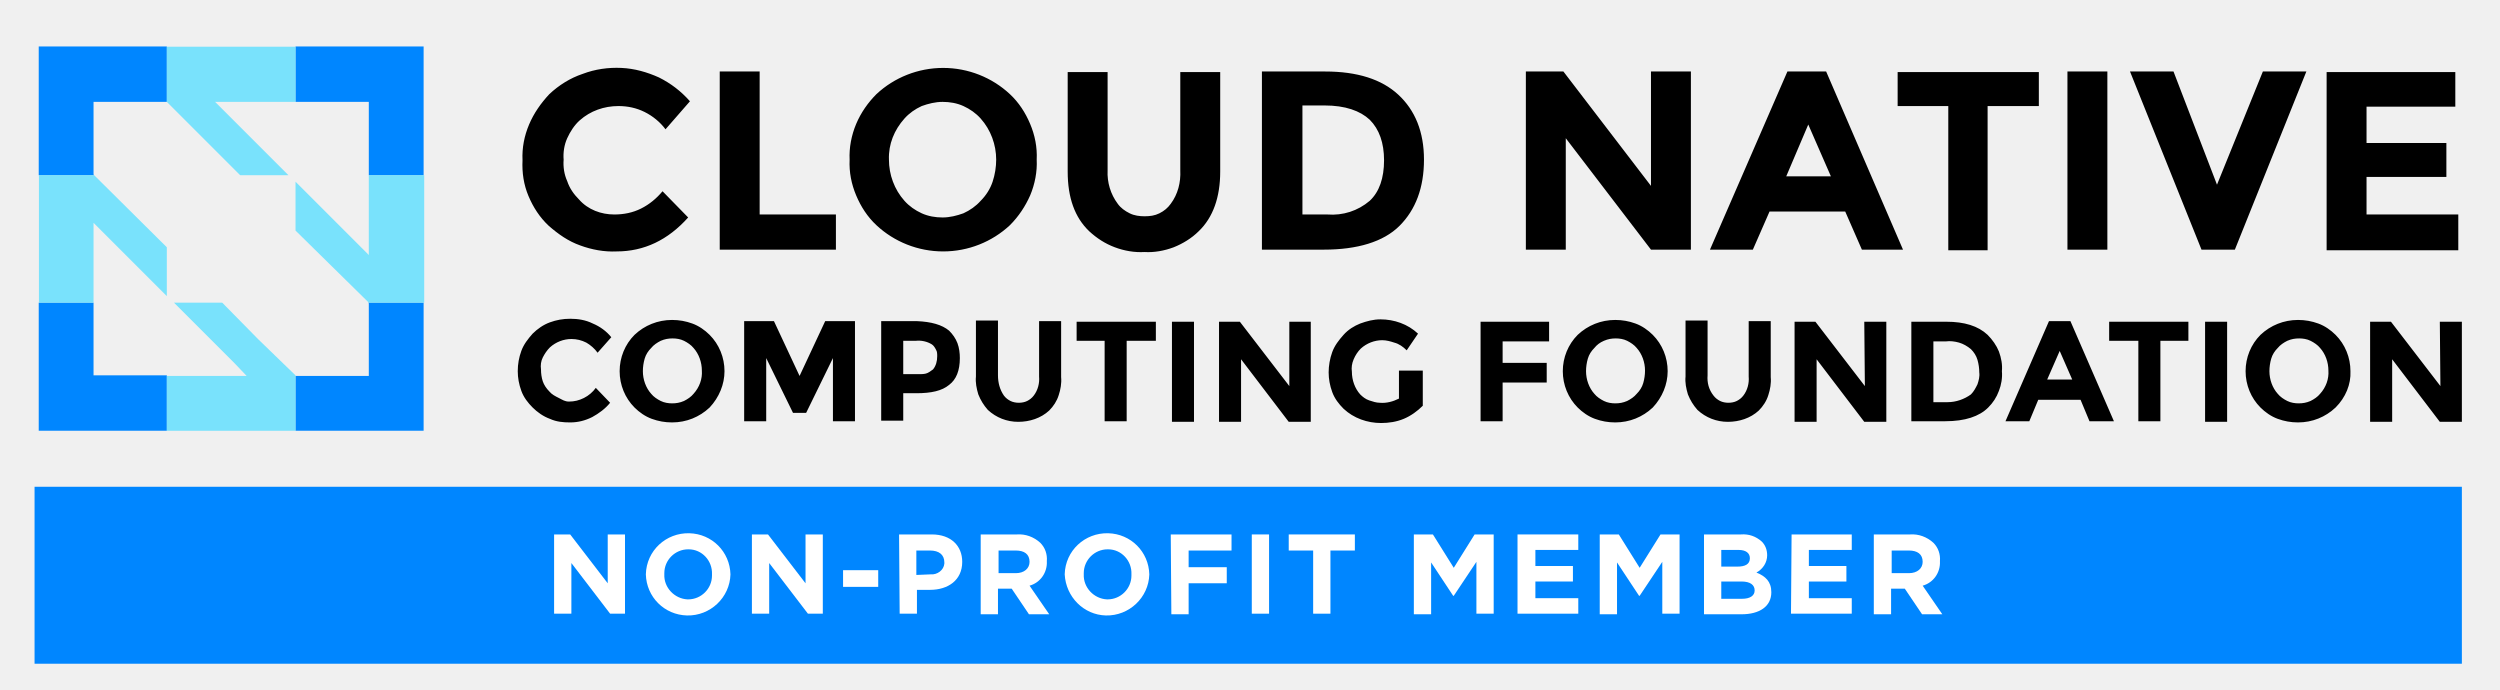
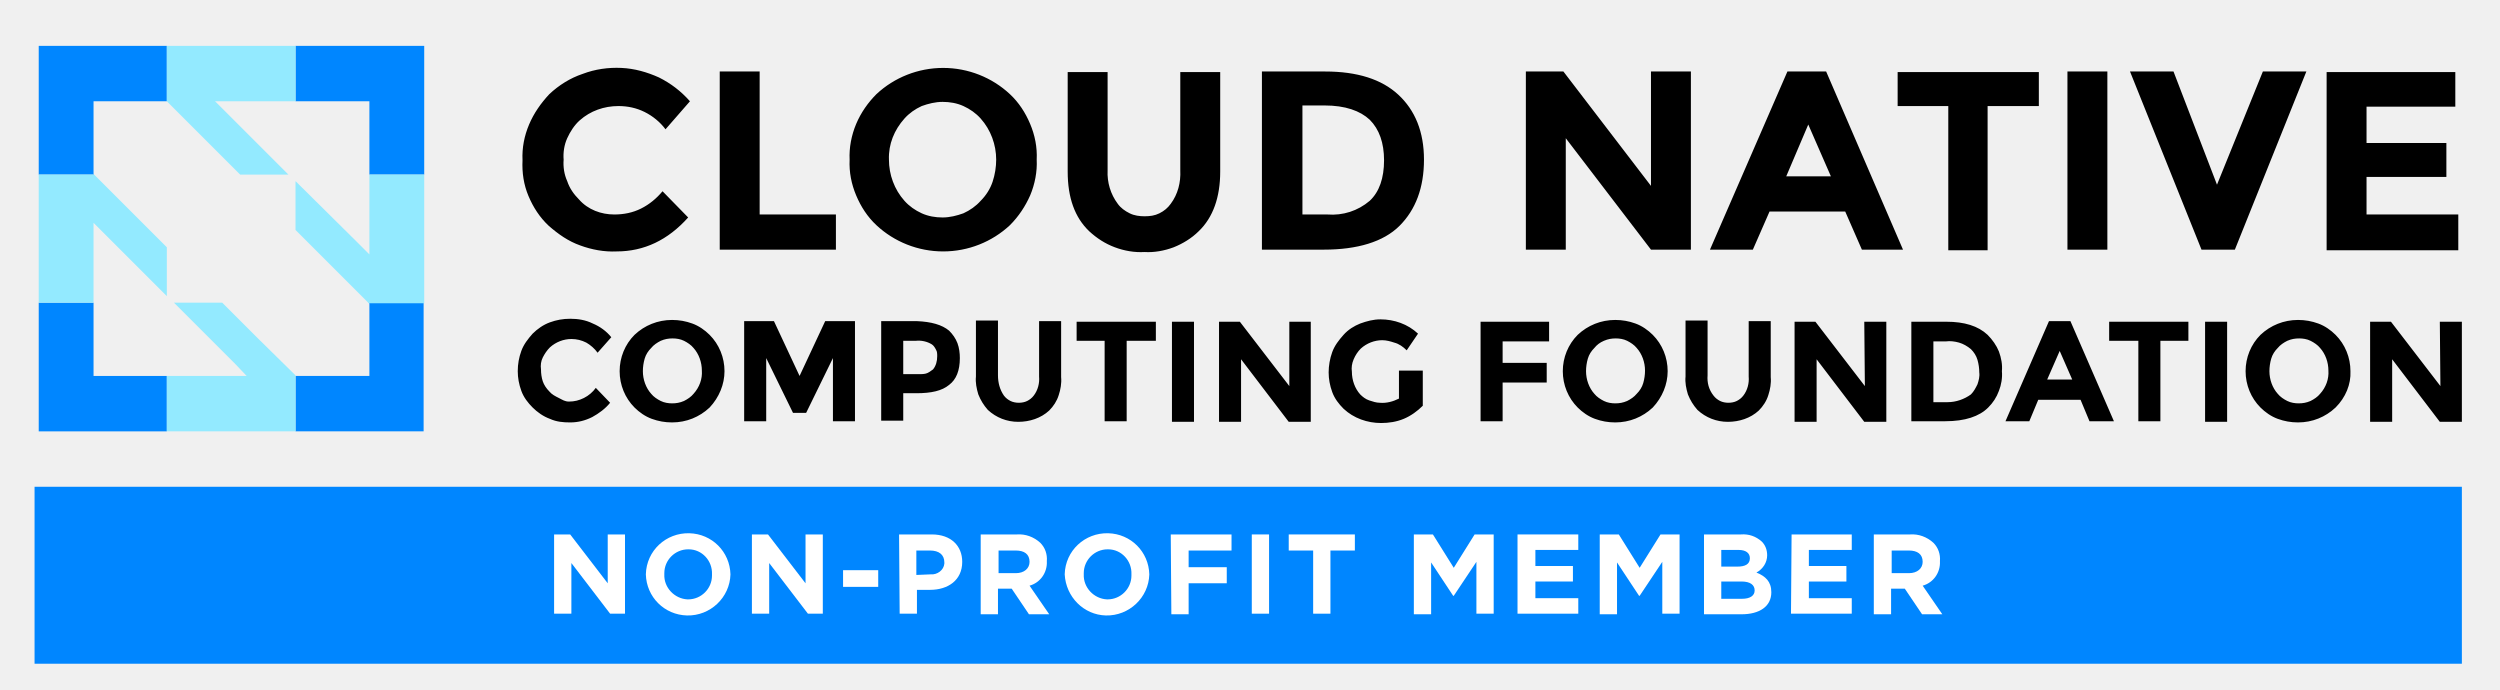
- <svg xmlns="http://www.w3.org/2000/svg" xmlns:xlink="http://www.w3.org/1999/xlink" version="1.1" id="Layer_1" x="0px" y="0px" viewBox="0 0 419.6 115.8" style="enable-background:new 0 0 419.6 115.8;" xml:space="preserve">
+ <svg xmlns="http://www.w3.org/2000/svg" version="1.1" id="Layer_1" x="0px" y="0px" viewBox="0 0 419.6 115.8" style="enable-background:new 0 0 419.6 115.8;" xml:space="preserve">
  <style type="text/css">
	.st0{fill:#0086FF;}
	.st1{fill:#FFFFFF;}
- 	.st2{clip-path:url(#SVGID_00000165938085454508643870000003239357517307071676_);}
- 	.st3{opacity:0.8;fill:#5BDFFF;enable-background:new    ;}
+ 	.st2{fill:#93EAFF;}
</style>
  <rect x="5.8" y="81.7" class="st0" width="407.4" height="29.7" />
  <path class="st1" d="M93,89.7h2.7l6.3,8.2v-8.2h2.9V103h-2.5l-6.5-8.5v8.5H93V89.7z" />
  <path class="st1" d="M108.4,96.4L108.4,96.4c0.1-4,3.4-7,7.3-6.9c3.8,0.1,6.8,3.1,6.9,6.9l0,0c-0.1,3.9-3.4,7-7.3,6.9  C111.5,103.2,108.5,100.2,108.4,96.4z M119.5,96.4L119.5,96.4c0.1-2.3-1.7-4.2-3.9-4.2h-0.1c-2.2,0-4,1.8-4,4c0,0.1,0,0.1,0,0.2l0,0  c-0.1,2.2,1.7,4.1,3.9,4.2h0.1c2.2,0,4-1.8,4-4C119.5,96.5,119.5,96.5,119.5,96.4L119.5,96.4z" />
  <path class="st1" d="M126.2,89.7h2.7l6.3,8.2v-8.2h2.9V103h-2.5l-6.5-8.5v8.5h-2.9L126.2,89.7z" />
  <path class="st1" d="M141.5,95.7h5.9v2.8h-5.9V95.7z" />
  <path class="st1" d="M150.9,89.7h5.5c3.2,0,5.1,1.9,5.1,4.6l0,0c0,3.1-2.4,4.7-5.4,4.7h-2.2v4H151L150.9,89.7z M156.2,96.4  c1.1,0.1,2.2-0.7,2.3-1.8c0-0.1,0-0.2,0-0.2l0,0c0-1.3-0.9-2-2.4-2h-2.3v4.1L156.2,96.4z" />
  <path class="st1" d="M164.6,89.7h6.1c1.4-0.1,2.8,0.4,3.9,1.4c0.8,0.8,1.2,1.9,1.1,3.1l0,0c0.1,1.9-1.1,3.6-2.9,4.1l3.3,4.8h-3.4  l-2.9-4.3h-2.3v4.3h-2.9L164.6,89.7z M170.5,96.2c1.4,0,2.3-0.8,2.3-1.9l0,0c0-1.3-0.9-1.9-2.3-1.9h-2.9v3.8H170.5z" />
  <path class="st1" d="M178.7,96.4L178.7,96.4c0.1-4,3.4-7,7.3-6.9c3.8,0.1,6.8,3.1,6.9,6.9l0,0c-0.1,3.9-3.4,7-7.3,6.9  C181.9,103.2,178.9,100.2,178.7,96.4z M189.9,96.4L189.9,96.4c0.1-2.3-1.7-4.2-3.9-4.2h-0.1c-2.2,0-4,1.8-4,4c0,0.1,0,0.1,0,0.2l0,0  c-0.1,2.2,1.7,4.1,3.9,4.2h0.1c2.2,0,4-1.8,4-4C189.9,96.5,189.9,96.5,189.9,96.4L189.9,96.4z" />
  <path class="st1" d="M196.5,89.7h10.2v2.7h-7.2v2.8h6.4v2.7h-6.4v5.2h-2.9L196.5,89.7z" />
  <path class="st1" d="M210.1,89.7h2.9V103h-2.9V89.7z" />
  <path class="st1" d="M220.4,92.4h-4.1v-2.7h11.1v2.7h-4.1V103h-2.9V92.4z" />
  <path class="st1" d="M237.3,89.7h3.2l3.5,5.6l3.5-5.6h3.2V103h-2.9v-8.7L244,100h-0.1l-3.7-5.6v8.7h-2.9V89.7z" />
  <path class="st1" d="M254.8,89.7h10.1v2.6h-7.2V95h6.3v2.6h-6.3v2.8h7.2v2.6h-10.2V89.7H254.8z" />
  <path class="st1" d="M268.5,89.7h3.2l3.5,5.6l3.5-5.6h3.2V103H279v-8.7l-3.8,5.7h-0.1l-3.7-5.6v8.7h-2.9V89.7z" />
  <path class="st1" d="M286,89.7h6.2c1.3-0.1,2.5,0.3,3.5,1.2c0.6,0.6,0.9,1.4,0.9,2.3l0,0c0,1.2-0.7,2.3-1.8,2.9  c1.5,0.6,2.5,1.5,2.5,3.3l0,0c0,2.4-2,3.7-5,3.7H286V89.7z M291.6,95.1c1.3,0,2.1-0.4,2.1-1.4l0,0c0-0.9-0.7-1.4-1.9-1.4h-2.9v2.8  H291.6z M292.4,100.5c1.3,0,2.1-0.5,2.1-1.4l0,0c0-0.9-0.7-1.5-2.2-1.5h-3.4v2.9H292.4z" />
  <path class="st1" d="M300.7,89.7h10.1v2.6h-7.2V95h6.3v2.6h-6.3v2.8h7.2v2.6h-10.2L300.7,89.7z" />
  <path class="st1" d="M314.5,89.7h6.1c1.4-0.1,2.8,0.4,3.9,1.4c0.8,0.8,1.2,1.9,1.1,3.1l0,0c0.1,1.9-1.1,3.6-2.9,4.1l3.3,4.8h-3.4  l-2.9-4.3h-2.3v4.3h-2.9L314.5,89.7L314.5,89.7z M320.4,96.2c1.4,0,2.3-0.8,2.3-1.9l0,0c0-1.3-0.9-1.9-2.3-1.9h-2.9v3.8H320.4z" />
  <g>
    <g>
      <g>
-         <defs>
-           <rect id="SVGID_1_" x="6.5" y="7.8" width="406.7" height="64.5" />
-         </defs>
-         <clipPath id="SVGID_00000114788877685437658410000006674089243043234726_">
-           <use xlink:href="#SVGID_1_" style="overflow:visible;" />
-         </clipPath>
-         <g style="clip-path:url(#SVGID_00000114788877685437658410000006674089243043234726_);">
-           <path d="M103.1,36c1.6,0,3.1-0.3,4.5-1s2.6-1.7,3.6-2.9l4.3,4.4c-3.4,3.8-7.4,5.7-12,5.7c-2.1,0.1-4.2-0.3-6.1-1      c-2-0.7-3.7-1.9-5.3-3.3c-1.5-1.4-2.6-3.1-3.4-5c-0.8-1.9-1.1-3.9-1-6c-0.1-2.1,0.3-4.1,1.1-6c0.8-1.9,2-3.6,3.4-5.1      c1.6-1.5,3.5-2.7,5.6-3.4c2.1-0.8,4.3-1.1,6.5-1s4.3,0.7,6.3,1.6c2,1,3.7,2.3,5.2,4l-4.1,4.7c-0.9-1.2-2.1-2.2-3.5-2.9      c-1.4-0.7-2.9-1-4.4-1c-2.4,0-4.7,0.8-6.5,2.4c-0.9,0.8-1.6,1.9-2.1,3s-0.7,2.4-0.6,3.6c-0.1,1.2,0.1,2.5,0.6,3.6      c0.4,1.2,1.1,2.2,2,3.1C98.7,35.2,100.9,36,103.1,36z M120.8,41.9V12h6.7v24h12.8v5.9H120.8z M169.5,37.8c-3,2.8-7,4.4-11.2,4.4      s-8.2-1.6-11.2-4.4c-1.5-1.4-2.6-3.1-3.4-5c-0.8-1.9-1.2-3.9-1.1-6c-0.1-2,0.3-4.1,1.1-6s2-3.6,3.4-5c3-2.8,7-4.4,11.2-4.4      s8.2,1.6,11.2,4.4c1.5,1.4,2.6,3.1,3.4,5c0.8,1.9,1.2,3.9,1.1,6c0.1,2-0.3,4.1-1.1,6C172.1,34.6,171,36.3,169.5,37.8z       M167.2,26.8c0-2.5-0.9-5-2.6-6.9c-0.8-0.9-1.8-1.6-2.9-2.1c-1.1-0.5-2.3-0.7-3.5-0.7s-2.4,0.3-3.5,0.7      c-1.1,0.5-2.1,1.2-2.9,2.1c-1.7,1.9-2.7,4.3-2.6,6.9c0,2.5,0.9,5,2.6,6.9c0.8,0.9,1.8,1.6,2.9,2.1c1.1,0.5,2.3,0.7,3.5,0.7      s2.4-0.3,3.5-0.7c1.1-0.5,2.1-1.2,2.9-2.1c0.9-0.9,1.6-2,2-3.2C167,29.3,167.2,28,167.2,26.8z M187.6,34.2      c0.5,0.7,1.2,1.2,2,1.6c0.8,0.4,1.7,0.5,2.5,0.5c0.9,0,1.7-0.1,2.5-0.5s1.4-0.9,1.9-1.6c1.2-1.6,1.7-3.6,1.6-5.6V12.1h6.7v16.7      c0,4.3-1.2,7.7-3.6,10c-1.2,1.2-2.7,2.1-4.2,2.7c-1.6,0.6-3.3,0.9-4.9,0.8c-1.7,0.1-3.4-0.2-5-0.8s-3-1.5-4.3-2.7      c-2.4-2.3-3.6-5.6-3.6-10V12.1h6.7v16.5C185.8,30.6,186.4,32.6,187.6,34.2z M234.7,15.9c2.8,2.6,4.3,6.2,4.3,10.9      s-1.4,8.4-4.1,11.1c-2.7,2.7-7.1,4-12.7,4h-10.4V12h10.6C227.8,12,231.9,13.3,234.7,15.9z M229.9,33.7c1.6-1.5,2.4-3.8,2.4-6.8      c0-2.9-0.8-5.2-2.4-6.8c-1.6-1.5-4.1-2.4-7.6-2.4h-3.7V36h4.2C225.4,36.2,227.9,35.4,229.9,33.7z M277.1,12h6.7v29.9h-6.7      l-14.3-18.7v18.7h-6.7V12h6.3l14.7,19.2V12z M312.5,41.9l-2.8-6.4H297l-2.8,6.4H287L300,12h6.5l12.9,29.9H312.5z M303.5,20.9      l-3.7,8.7h7.5L303.5,20.9z M333.6,17.8V42H327V17.8h-8.5v-5.7h23.7v5.7H333.6z M347,12h6.7v29.9H347V12z M372.1,31l7.7-19h7.3      l-12,29.9h-5.6l-12-29.9h7.3L372.1,31z M412.1,12v5.9h-14.9V24h13.4v5.7h-13.4V36h15.4v6h-22.1V12.1h21.6V12z M95.5,67.4      c0.9,0,1.7-0.2,2.5-0.6s1.5-1,2-1.7l2.4,2.5c-0.8,1-1.9,1.8-3,2.4c-1.2,0.6-2.4,0.9-3.7,0.9c-1.2,0-2.3-0.1-3.4-0.6      c-1.1-0.4-2.1-1.1-2.9-1.9s-1.5-1.7-1.9-2.8c-0.4-1.1-0.6-2.2-0.6-3.3c0-1.2,0.2-2.3,0.6-3.4c0.4-1.1,1.1-2,1.9-2.9      c0.8-0.8,1.8-1.5,2.9-1.9s2.2-0.6,3.4-0.6c1.3,0,2.6,0.2,3.8,0.8c1.2,0.5,2.3,1.3,3.1,2.3l-2.3,2.6c-0.5-0.7-1.2-1.3-1.9-1.7      c-0.8-0.4-1.6-0.6-2.5-0.6c-1.3,0-2.6,0.5-3.6,1.4c-0.5,0.5-0.9,1.1-1.2,1.7c-0.3,0.6-0.4,1.3-0.3,2c0,0.7,0.1,1.4,0.3,2      c0.2,0.6,0.6,1.2,1.1,1.7c0.4,0.5,1,0.8,1.6,1.1S94.8,67.4,95.5,67.4z M119.1,68.4c-1.7,1.6-3.9,2.5-6.3,2.5      c-1.2,0-2.3-0.2-3.4-0.6s-2.1-1.1-2.9-1.9c-1.6-1.6-2.5-3.8-2.5-6.1c0-2.3,0.9-4.5,2.5-6.1c1.7-1.6,3.9-2.5,6.3-2.5      c1.2,0,2.3,0.2,3.4,0.6c1.1,0.4,2.1,1.1,2.9,1.9c1.6,1.6,2.5,3.8,2.5,6.1C121.6,64.5,120.7,66.7,119.1,68.4z M117.8,62.2      c0-1.4-0.5-2.8-1.4-3.8c-0.4-0.5-1-0.9-1.6-1.2s-1.3-0.4-1.9-0.4c-0.7,0-1.3,0.1-2,0.4c-0.6,0.3-1.2,0.7-1.6,1.2      c-0.5,0.5-0.9,1.1-1.1,1.8s-0.3,1.4-0.3,2.1c0,1.4,0.5,2.8,1.4,3.8c0.4,0.5,1,0.9,1.6,1.2c0.6,0.3,1.3,0.4,1.9,0.4      c0.7,0,1.3-0.1,2-0.4c0.6-0.3,1.2-0.7,1.6-1.2C117.4,65,117.9,63.6,117.8,62.2z M139.8,60.1l-4.5,9.2h-2.2l-4.5-9.2v10.6h-3.7      V53.9h5l4.3,9.2l4.3-9.2h5v16.8h-3.7L139.8,60.1L139.8,60.1z M159.3,55.5c0.6,0.6,1.1,1.3,1.4,2.1c0.3,0.8,0.4,1.7,0.4,2.5      c0,2.1-0.6,3.6-1.8,4.5c-1.2,1-3,1.4-5.5,1.4h-2.2v4.6h-3.7V53.9h6C156.3,54,158.1,54.5,159.3,55.5z M156.6,62      c0.5-0.6,0.7-1.4,0.7-2.2c0-0.4,0-0.8-0.2-1.1c-0.2-0.4-0.4-0.7-0.7-0.9c-0.8-0.5-1.8-0.7-2.7-0.6h-2.1v5.6h2.5      c0.5,0,0.9,0,1.3-0.1C155.8,62.6,156.2,62.3,156.6,62z M168.5,66.4c0.3,0.4,0.7,0.7,1.1,0.9c0.4,0.2,0.9,0.3,1.4,0.3      s1-0.1,1.4-0.3c0.4-0.2,0.8-0.5,1.1-0.9c0.7-0.9,1-2.1,0.9-3.2v-9.3h3.7v9.4c0.1,1-0.1,2.1-0.4,3c-0.3,1-0.9,1.9-1.6,2.6      c-1.4,1.3-3.3,1.9-5.2,1.9s-3.7-0.7-5.1-2c-0.7-0.8-1.2-1.6-1.6-2.6c-0.3-1-0.5-2-0.4-3v-9.4h3.7V63      C167.5,64.2,167.8,65.4,168.5,66.4z M189.1,57.2v13.5h-3.7V57.2h-4.7V54H194v3.2H189.1z M196.7,54h3.7v16.8h-3.7V54z M216.3,54      h3.7v16.8h-3.7l-8-10.5v10.5h-3.7V54h3.5l8.3,10.8V54H216.3z M235.1,62.2h3.7v5.9c-0.9,0.9-2,1.7-3.2,2.2s-2.5,0.7-3.8,0.7      c-2.3,0-4.6-0.8-6.3-2.4c-0.8-0.8-1.5-1.7-1.9-2.8c-0.4-1.1-0.6-2.2-0.6-3.3s0.2-2.3,0.6-3.4c0.4-1.1,1.1-2,1.9-2.9      s1.8-1.5,2.8-1.9c1.1-0.4,2.2-0.7,3.4-0.7c2.3,0,4.6,0.8,6.3,2.4l-1.9,2.8c-0.6-0.6-1.3-1.1-2.1-1.3c-0.6-0.2-1.3-0.4-2-0.4      c-1.3,0-2.6,0.5-3.6,1.4c-0.5,0.5-0.9,1.1-1.2,1.8s-0.4,1.4-0.3,2.1c0,1.4,0.5,2.8,1.4,3.8c0.4,0.4,0.9,0.8,1.5,1      s1.2,0.4,1.8,0.4c1.1,0.1,2.2-0.2,3.2-0.7v-4.7L235.1,62.2L235.1,62.2z M260,54v3.3h-7.8v3.6h7.4v3.3h-7.4v6.5h-3.7V54H260z       M277.4,68.4c-1.7,1.6-3.9,2.5-6.3,2.5c-1.2,0-2.3-0.2-3.4-0.6s-2.1-1.1-2.9-1.9c-1.6-1.6-2.5-3.8-2.5-6.1      c0-2.3,0.9-4.5,2.5-6.1c1.7-1.6,3.9-2.5,6.3-2.5c1.2,0,2.3,0.2,3.4,0.6c1.1,0.4,2.1,1.1,2.9,1.9c1.6,1.6,2.5,3.8,2.5,6.1      C279.9,64.5,279,66.7,277.4,68.4z M276.1,62.2c0-1.4-0.5-2.8-1.4-3.8c-0.4-0.5-1-0.9-1.6-1.2s-1.3-0.4-1.9-0.4      c-0.7,0-1.3,0.1-2,0.4s-1.2,0.7-1.6,1.2c-0.5,0.5-0.9,1.1-1.1,1.8s-0.3,1.4-0.3,2.1c0,1.4,0.5,2.8,1.4,3.8      c0.4,0.5,1,0.9,1.6,1.2c0.6,0.3,1.3,0.4,1.9,0.4c0.7,0,1.3-0.1,2-0.4c0.6-0.3,1.2-0.7,1.6-1.2c0.5-0.5,0.9-1.1,1.1-1.8      C276,63.6,276.1,62.9,276.1,62.2z M287.6,66.4c0.3,0.4,0.7,0.7,1.1,0.9c0.4,0.2,0.9,0.3,1.4,0.3s1-0.1,1.4-0.3      c0.4-0.2,0.8-0.5,1.1-0.9c0.7-0.9,1-2.1,0.9-3.2v-9.3h3.7v9.4c0.1,1-0.1,2.1-0.4,3c-0.3,1-0.9,1.9-1.6,2.6      c-1.4,1.3-3.3,1.9-5.2,1.9c-1.9,0-3.7-0.7-5.1-2c-0.7-0.8-1.2-1.6-1.6-2.6c-0.3-1-0.5-2-0.4-3v-9.4h3.7V63      C286.5,64.2,286.8,65.4,287.6,66.4z M312.9,54h3.7v16.8h-3.7l-8-10.5v10.5h-3.7V54h3.5l8.3,10.8L312.9,54L312.9,54z M333.6,56.2      c0.8,0.8,1.5,1.8,1.9,2.8c0.4,1.1,0.6,2.2,0.5,3.3c0.1,1.1-0.1,2.3-0.5,3.3c-0.4,1.1-1,2-1.8,2.8c-1.5,1.5-3.9,2.3-7.2,2.3h-5.7      V54h5.9C329.7,54,332,54.7,333.6,56.2z M330.8,66.2c0.5-0.5,0.8-1.1,1.1-1.7c0.2-0.6,0.4-1.3,0.3-2c0-0.7-0.1-1.4-0.3-2.1      c-0.2-0.7-0.6-1.3-1.1-1.8c-0.6-0.5-1.3-0.9-2-1.1c-0.7-0.2-1.5-0.3-2.2-0.2h-2.1v10.2h2.4C328.3,67.5,329.7,67,330.8,66.2z       M350.7,70.7l-1.5-3.6h-7.1l-1.5,3.6h-4l7.3-16.8h3.6l7.3,16.8H350.7z M345.7,58.9l-2.1,4.8h4.2L345.7,58.9z M362.6,57.2v13.5      h-3.7V57.2H354V54h13.3v3.2H362.6z M370.1,54h3.7v16.8h-3.7V54z M392,68.4c-1.7,1.6-3.9,2.5-6.3,2.5c-1.2,0-2.3-0.2-3.4-0.6      s-2.1-1.1-2.9-1.9c-1.6-1.6-2.5-3.8-2.5-6.1c0-2.3,0.9-4.5,2.5-6.1c1.7-1.6,3.9-2.5,6.3-2.5c1.2,0,2.3,0.2,3.4,0.6      c1.1,0.4,2.1,1.1,2.9,1.9c1.6,1.6,2.5,3.8,2.5,6.1C394.6,64.5,393.7,66.7,392,68.4z M390.8,62.2c0-1.4-0.5-2.8-1.4-3.8      c-0.4-0.5-1-0.9-1.6-1.2s-1.3-0.4-1.9-0.4c-0.7,0-1.3,0.1-2,0.4c-0.6,0.3-1.2,0.7-1.6,1.2c-0.5,0.5-0.9,1.1-1.1,1.8      s-0.3,1.4-0.3,2.1c0,1.4,0.5,2.8,1.4,3.8c0.4,0.5,1,0.9,1.6,1.2c0.6,0.3,1.3,0.4,1.9,0.4c0.7,0,1.3-0.1,2-0.4      c0.6-0.3,1.2-0.7,1.6-1.2C390.4,65,390.9,63.6,390.8,62.2z M409.5,54h3.7v16.8h-3.7l-8-10.5v10.5h-3.7V54h3.5l8.3,10.8L409.5,54      z" />
-           <path class="st0" d="M15.7,50.8H6.5v21.5H28V63H15.7V50.8z M61.9,50.9v12.2H49.6v9.3h21.5V50.8h-9.3L61.9,50.9z M6.5,29.4h9.3      l-0.1-0.1V17.1H28V7.8H6.5V29.4z M49.6,7.8v9.3h12.3v12.3h9.2V7.8H49.6z" />
+         <g>
          <g>
-             <path class="st3" d="M48.4,29.4L36.1,17.1h13.5V7.8H28v9.3l12.3,12.3C40.3,29.4,48.4,29.4,48.4,29.4z M37.3,50.8h-8.1L39.4,61       l2,2.1H28v9.3h21.6V63l-6.2-6L37.3,50.8z M61.9,29.4v13.4l-2.1-2.1L49.6,30.5v8.2l6.1,6l6.2,6.1h9.3V29.4H61.9z M28,41.5       L15.8,29.4H6.5v21.4h9.2V37.4L28,49.7V41.5z" />
+             <path d="M103.1,36c1.6,0,3.1-0.3,4.5-1s2.6-1.7,3.6-2.9l4.3,4.4c-3.4,3.8-7.4,5.7-12,5.7c-2.1,0.1-4.2-0.3-6.1-1       c-2-0.7-3.7-1.9-5.3-3.3c-1.5-1.4-2.6-3.1-3.4-5c-0.8-1.9-1.1-3.9-1-6c-0.1-2.1,0.3-4.1,1.1-6c0.8-1.9,2-3.6,3.4-5.1       c1.6-1.5,3.5-2.7,5.6-3.4c2.1-0.8,4.3-1.1,6.5-1s4.3,0.7,6.3,1.6c2,1,3.7,2.3,5.2,4l-4.1,4.7c-0.9-1.2-2.1-2.2-3.5-2.9       c-1.4-0.7-2.9-1-4.4-1c-2.4,0-4.7,0.8-6.5,2.4c-0.9,0.8-1.6,1.9-2.1,3s-0.7,2.4-0.6,3.6c-0.1,1.2,0.1,2.5,0.6,3.6       c0.4,1.2,1.1,2.2,2,3.1C98.7,35.2,100.9,36,103.1,36z M120.8,41.9V12h6.7v24h12.8v5.9H120.8z M169.5,37.8       c-3,2.8-7,4.4-11.2,4.4s-8.2-1.6-11.2-4.4c-1.5-1.4-2.6-3.1-3.4-5c-0.8-1.9-1.2-3.9-1.1-6c-0.1-2,0.3-4.1,1.1-6s2-3.6,3.4-5       c3-2.8,7-4.4,11.2-4.4s8.2,1.6,11.2,4.4c1.5,1.4,2.6,3.1,3.4,5c0.8,1.9,1.2,3.9,1.1,6c0.1,2-0.3,4.1-1.1,6       C172.1,34.6,171,36.3,169.5,37.8z M167.2,26.8c0-2.5-0.9-5-2.6-6.9c-0.8-0.9-1.8-1.6-2.9-2.1c-1.1-0.5-2.3-0.7-3.5-0.7       s-2.4,0.3-3.5,0.7c-1.1,0.5-2.1,1.2-2.9,2.1c-1.7,1.9-2.7,4.3-2.6,6.9c0,2.5,0.9,5,2.6,6.9c0.8,0.9,1.8,1.6,2.9,2.1       c1.1,0.5,2.3,0.7,3.5,0.7s2.4-0.3,3.5-0.7c1.1-0.5,2.1-1.2,2.9-2.1c0.9-0.9,1.6-2,2-3.2C167,29.3,167.2,28,167.2,26.8z        M187.6,34.2c0.5,0.7,1.2,1.2,2,1.6c0.8,0.4,1.7,0.5,2.5,0.5c0.9,0,1.7-0.1,2.5-0.5s1.4-0.9,1.9-1.6c1.2-1.6,1.7-3.6,1.6-5.6       V12.1h6.7v16.7c0,4.3-1.2,7.7-3.6,10c-1.2,1.2-2.7,2.1-4.2,2.7c-1.6,0.6-3.3,0.9-4.9,0.8c-1.7,0.1-3.4-0.2-5-0.8       s-3-1.5-4.3-2.7c-2.4-2.3-3.6-5.6-3.6-10V12.1h6.7v16.5C185.8,30.6,186.4,32.6,187.6,34.2z M234.7,15.9       c2.8,2.6,4.3,6.2,4.3,10.9s-1.4,8.4-4.1,11.1c-2.7,2.7-7.1,4-12.7,4h-10.4V12h10.6C227.8,12,231.9,13.3,234.7,15.9z        M229.9,33.7c1.6-1.5,2.4-3.8,2.4-6.8c0-2.9-0.8-5.2-2.4-6.8c-1.6-1.5-4.1-2.4-7.6-2.4h-3.7V36h4.2       C225.4,36.2,227.9,35.4,229.9,33.7z M277.1,12h6.7v29.9h-6.7l-14.3-18.7v18.7h-6.7V12h6.3l14.7,19.2V12z M312.5,41.9l-2.8-6.4       H297l-2.8,6.4H287L300,12h6.5l12.9,29.9H312.5z M303.5,20.9l-3.7,8.7h7.5L303.5,20.9z M333.6,17.8V42H327V17.8h-8.5v-5.7h23.7       v5.7H333.6z M347,12h6.7v29.9H347V12z M372.1,31l7.7-19h7.3l-12,29.9h-5.6l-12-29.9h7.3L372.1,31z M412.1,12v5.9h-14.9V24h13.4       v5.7h-13.4V36h15.4v6h-22.1V12.1h21.6V12z M95.5,67.4c0.9,0,1.7-0.2,2.5-0.6s1.5-1,2-1.7l2.4,2.5c-0.8,1-1.9,1.8-3,2.4       c-1.2,0.6-2.4,0.9-3.7,0.9c-1.2,0-2.3-0.1-3.4-0.6c-1.1-0.4-2.1-1.1-2.9-1.9s-1.5-1.7-1.9-2.8c-0.4-1.1-0.6-2.2-0.6-3.3       c0-1.2,0.2-2.3,0.6-3.4c0.4-1.1,1.1-2,1.9-2.9c0.8-0.8,1.8-1.5,2.9-1.9s2.2-0.6,3.4-0.6c1.3,0,2.6,0.2,3.8,0.8       c1.2,0.5,2.3,1.3,3.1,2.3l-2.3,2.6c-0.5-0.7-1.2-1.3-1.9-1.7c-0.8-0.4-1.6-0.6-2.5-0.6c-1.3,0-2.6,0.5-3.6,1.4       c-0.5,0.5-0.9,1.1-1.2,1.7c-0.3,0.6-0.4,1.3-0.3,2c0,0.7,0.1,1.4,0.3,2c0.2,0.6,0.6,1.2,1.1,1.7c0.4,0.5,1,0.8,1.6,1.1       S94.8,67.4,95.5,67.4z M119.1,68.4c-1.7,1.6-3.9,2.5-6.3,2.5c-1.2,0-2.3-0.2-3.4-0.6s-2.1-1.1-2.9-1.9       c-1.6-1.6-2.5-3.8-2.5-6.1c0-2.3,0.9-4.5,2.5-6.1c1.7-1.6,3.9-2.5,6.3-2.5c1.2,0,2.3,0.2,3.4,0.6c1.1,0.4,2.1,1.1,2.9,1.9       c1.6,1.6,2.5,3.8,2.5,6.1C121.6,64.5,120.7,66.7,119.1,68.4z M117.8,62.2c0-1.4-0.5-2.8-1.4-3.8c-0.4-0.5-1-0.9-1.6-1.2       s-1.3-0.4-1.9-0.4c-0.7,0-1.3,0.1-2,0.4c-0.6,0.3-1.2,0.7-1.6,1.2c-0.5,0.5-0.9,1.1-1.1,1.8s-0.3,1.4-0.3,2.1       c0,1.4,0.5,2.8,1.4,3.8c0.4,0.5,1,0.9,1.6,1.2c0.6,0.3,1.3,0.4,1.9,0.4c0.7,0,1.3-0.1,2-0.4c0.6-0.3,1.2-0.7,1.6-1.2       C117.4,65,117.9,63.6,117.8,62.2z M139.8,60.1l-4.5,9.2h-2.2l-4.5-9.2v10.6h-3.7V53.9h5l4.3,9.2l4.3-9.2h5v16.8h-3.7       L139.8,60.1L139.8,60.1z M159.3,55.5c0.6,0.6,1.1,1.3,1.4,2.1c0.3,0.8,0.4,1.7,0.4,2.5c0,2.1-0.6,3.6-1.8,4.5       c-1.2,1-3,1.4-5.5,1.4h-2.2v4.6h-3.7V53.9h6C156.3,54,158.1,54.5,159.3,55.5z M156.6,62c0.5-0.6,0.7-1.4,0.7-2.2       c0-0.4,0-0.8-0.2-1.1c-0.2-0.4-0.4-0.7-0.7-0.9c-0.8-0.5-1.8-0.7-2.7-0.6h-2.1v5.6h2.5c0.5,0,0.9,0,1.3-0.1       C155.8,62.6,156.2,62.3,156.6,62z M168.5,66.4c0.3,0.4,0.7,0.7,1.1,0.9c0.4,0.2,0.9,0.3,1.4,0.3s1-0.1,1.4-0.3       c0.4-0.2,0.8-0.5,1.1-0.9c0.7-0.9,1-2.1,0.9-3.2v-9.3h3.7v9.4c0.1,1-0.1,2.1-0.4,3c-0.3,1-0.9,1.9-1.6,2.6       c-1.4,1.3-3.3,1.9-5.2,1.9s-3.7-0.7-5.1-2c-0.7-0.8-1.2-1.6-1.6-2.6c-0.3-1-0.5-2-0.4-3v-9.4h3.7V63       C167.5,64.2,167.8,65.4,168.5,66.4z M189.1,57.2v13.5h-3.7V57.2h-4.7V54H194v3.2H189.1z M196.7,54h3.7v16.8h-3.7V54z M216.3,54       h3.7v16.8h-3.7l-8-10.5v10.5h-3.7V54h3.5l8.3,10.8V54H216.3z M235.1,62.2h3.7v5.9c-0.9,0.9-2,1.7-3.2,2.2s-2.5,0.7-3.8,0.7       c-2.3,0-4.6-0.8-6.3-2.4c-0.8-0.8-1.5-1.7-1.9-2.8c-0.4-1.1-0.6-2.2-0.6-3.3s0.2-2.3,0.6-3.4c0.4-1.1,1.1-2,1.9-2.9       s1.8-1.5,2.8-1.9c1.1-0.4,2.2-0.7,3.4-0.7c2.3,0,4.6,0.8,6.3,2.4l-1.9,2.8c-0.6-0.6-1.3-1.1-2.1-1.3c-0.6-0.2-1.3-0.4-2-0.4       c-1.3,0-2.6,0.5-3.6,1.4c-0.5,0.5-0.9,1.1-1.2,1.8s-0.4,1.4-0.3,2.1c0,1.4,0.5,2.8,1.4,3.8c0.4,0.4,0.9,0.8,1.5,1       s1.2,0.4,1.8,0.4c1.1,0.1,2.2-0.2,3.2-0.7v-4.7L235.1,62.2L235.1,62.2z M260,54v3.3h-7.8v3.6h7.4v3.3h-7.4v6.5h-3.7V54H260z        M277.4,68.4c-1.7,1.6-3.9,2.5-6.3,2.5c-1.2,0-2.3-0.2-3.4-0.6s-2.1-1.1-2.9-1.9c-1.6-1.6-2.5-3.8-2.5-6.1       c0-2.3,0.9-4.5,2.5-6.1c1.7-1.6,3.9-2.5,6.3-2.5c1.2,0,2.3,0.2,3.4,0.6c1.1,0.4,2.1,1.1,2.9,1.9c1.6,1.6,2.5,3.8,2.5,6.1       C279.9,64.5,279,66.7,277.4,68.4z M276.1,62.2c0-1.4-0.5-2.8-1.4-3.8c-0.4-0.5-1-0.9-1.6-1.2s-1.3-0.4-1.9-0.4       c-0.7,0-1.3,0.1-2,0.4s-1.2,0.7-1.6,1.2c-0.5,0.5-0.9,1.1-1.1,1.8s-0.3,1.4-0.3,2.1c0,1.4,0.5,2.8,1.4,3.8       c0.4,0.5,1,0.9,1.6,1.2c0.6,0.3,1.3,0.4,1.9,0.4c0.7,0,1.3-0.1,2-0.4c0.6-0.3,1.2-0.7,1.6-1.2c0.5-0.5,0.9-1.1,1.1-1.8       C276,63.6,276.1,62.9,276.1,62.2z M287.6,66.4c0.3,0.4,0.7,0.7,1.1,0.9c0.4,0.2,0.9,0.3,1.4,0.3s1-0.1,1.4-0.3       c0.4-0.2,0.8-0.5,1.1-0.9c0.7-0.9,1-2.1,0.9-3.2v-9.3h3.7v9.4c0.1,1-0.1,2.1-0.4,3c-0.3,1-0.9,1.9-1.6,2.6       c-1.4,1.3-3.3,1.9-5.2,1.9c-1.9,0-3.7-0.7-5.1-2c-0.7-0.8-1.2-1.6-1.6-2.6c-0.3-1-0.5-2-0.4-3v-9.4h3.7V63       C286.5,64.2,286.8,65.4,287.6,66.4z M312.9,54h3.7v16.8h-3.7l-8-10.5v10.5h-3.7V54h3.5l8.3,10.8L312.9,54L312.9,54z        M333.6,56.2c0.8,0.8,1.5,1.8,1.9,2.8c0.4,1.1,0.6,2.2,0.5,3.3c0.1,1.1-0.1,2.3-0.5,3.3c-0.4,1.1-1,2-1.8,2.8       c-1.5,1.5-3.9,2.3-7.2,2.3h-5.7V54h5.9C329.7,54,332,54.7,333.6,56.2z M330.8,66.2c0.5-0.5,0.8-1.1,1.1-1.7       c0.2-0.6,0.4-1.3,0.3-2c0-0.7-0.1-1.4-0.3-2.1c-0.2-0.7-0.6-1.3-1.1-1.8c-0.6-0.5-1.3-0.9-2-1.1c-0.7-0.2-1.5-0.3-2.2-0.2h-2.1       v10.2h2.4C328.3,67.5,329.7,67,330.8,66.2z M350.7,70.7l-1.5-3.6h-7.1l-1.5,3.6h-4l7.3-16.8h3.6l7.3,16.8H350.7z M345.7,58.9       l-2.1,4.8h4.2L345.7,58.9z M362.6,57.2v13.5h-3.7V57.2H354V54h13.3v3.2H362.6z M370.1,54h3.7v16.8h-3.7V54z M392,68.4       c-1.7,1.6-3.9,2.5-6.3,2.5c-1.2,0-2.3-0.2-3.4-0.6s-2.1-1.1-2.9-1.9c-1.6-1.6-2.5-3.8-2.5-6.1c0-2.3,0.9-4.5,2.5-6.1       c1.7-1.6,3.9-2.5,6.3-2.5c1.2,0,2.3,0.2,3.4,0.6c1.1,0.4,2.1,1.1,2.9,1.9c1.6,1.6,2.5,3.8,2.5,6.1       C394.6,64.5,393.7,66.7,392,68.4z M390.8,62.2c0-1.4-0.5-2.8-1.4-3.8c-0.4-0.5-1-0.9-1.6-1.2s-1.3-0.4-1.9-0.4       c-0.7,0-1.3,0.1-2,0.4c-0.6,0.3-1.2,0.7-1.6,1.2c-0.5,0.5-0.9,1.1-1.1,1.8s-0.3,1.4-0.3,2.1c0,1.4,0.5,2.8,1.4,3.8       c0.4,0.5,1,0.9,1.6,1.2c0.6,0.3,1.3,0.4,1.9,0.4c0.7,0,1.3-0.1,2-0.4c0.6-0.3,1.2-0.7,1.6-1.2C390.4,65,390.9,63.6,390.8,62.2z        M409.5,54h3.7v16.8h-3.7l-8-10.5v10.5h-3.7V54h3.5l8.3,10.8L409.5,54z" />
          </g>
        </g>
      </g>
    </g>
  </g>
+   <g>
+     <path class="st0" d="M15.7,50.8H6.5v21.6H28v-9.3H15.7V50.8z" />
+     <path class="st0" d="M62,50.9v12.2H49.6v9.3h21.5V50.8h-9.3L62,50.9z" />
+     <path class="st0" d="M6.5,29.3h9.3l-0.1-0.1V17H28V7.7H6.5V29.3z" />
+     <path class="st0" d="M49.6,7.7V17H62v12.3h9.2V7.7C71.2,7.7,49.6,7.7,49.6,7.7z" />
+     <path class="st2" d="M48.4,29.3L36.1,17h13.5V7.7H28V17l12.3,12.3H48.4z" />
+     <path class="st2" d="M37.3,50.8h-8.1L39.4,61l2,2.1H28v9.3h21.6V63l-6.2-6.1L37.3,50.8z" />
+     <path class="st2" d="M62,29.3v13.4l-2.1-2.1L49.6,30.4v8.2l6.1,6.1l6.2,6.2h9.3V29.3H62L62,29.3z" />
+     <path class="st2" d="M28,41.5L15.8,29.3H6.5v21.5h9.2V37.4L28,49.7V41.5z" />
+   </g>
</svg>
